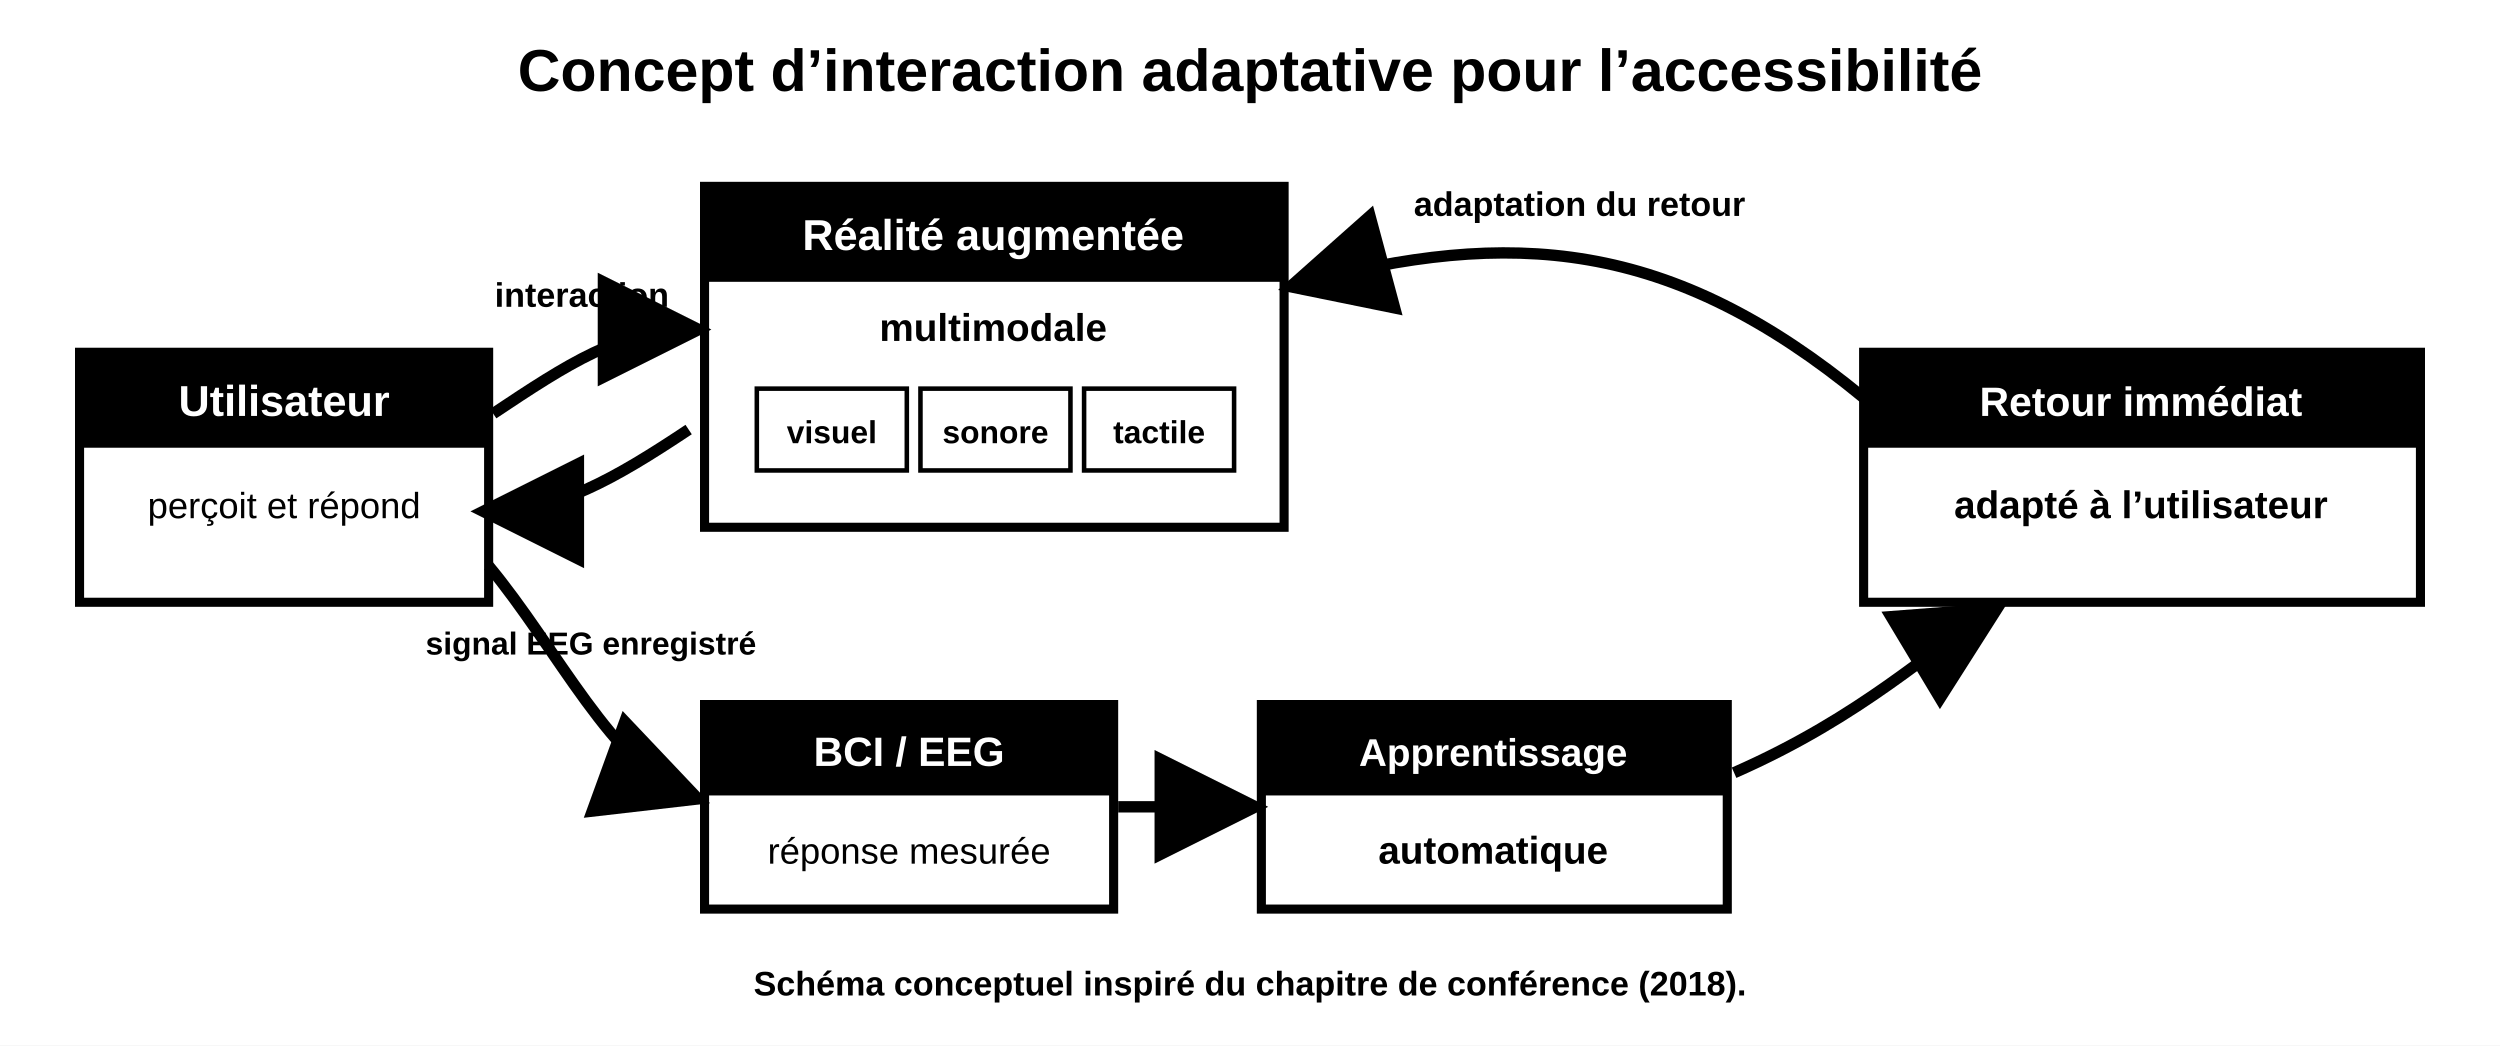
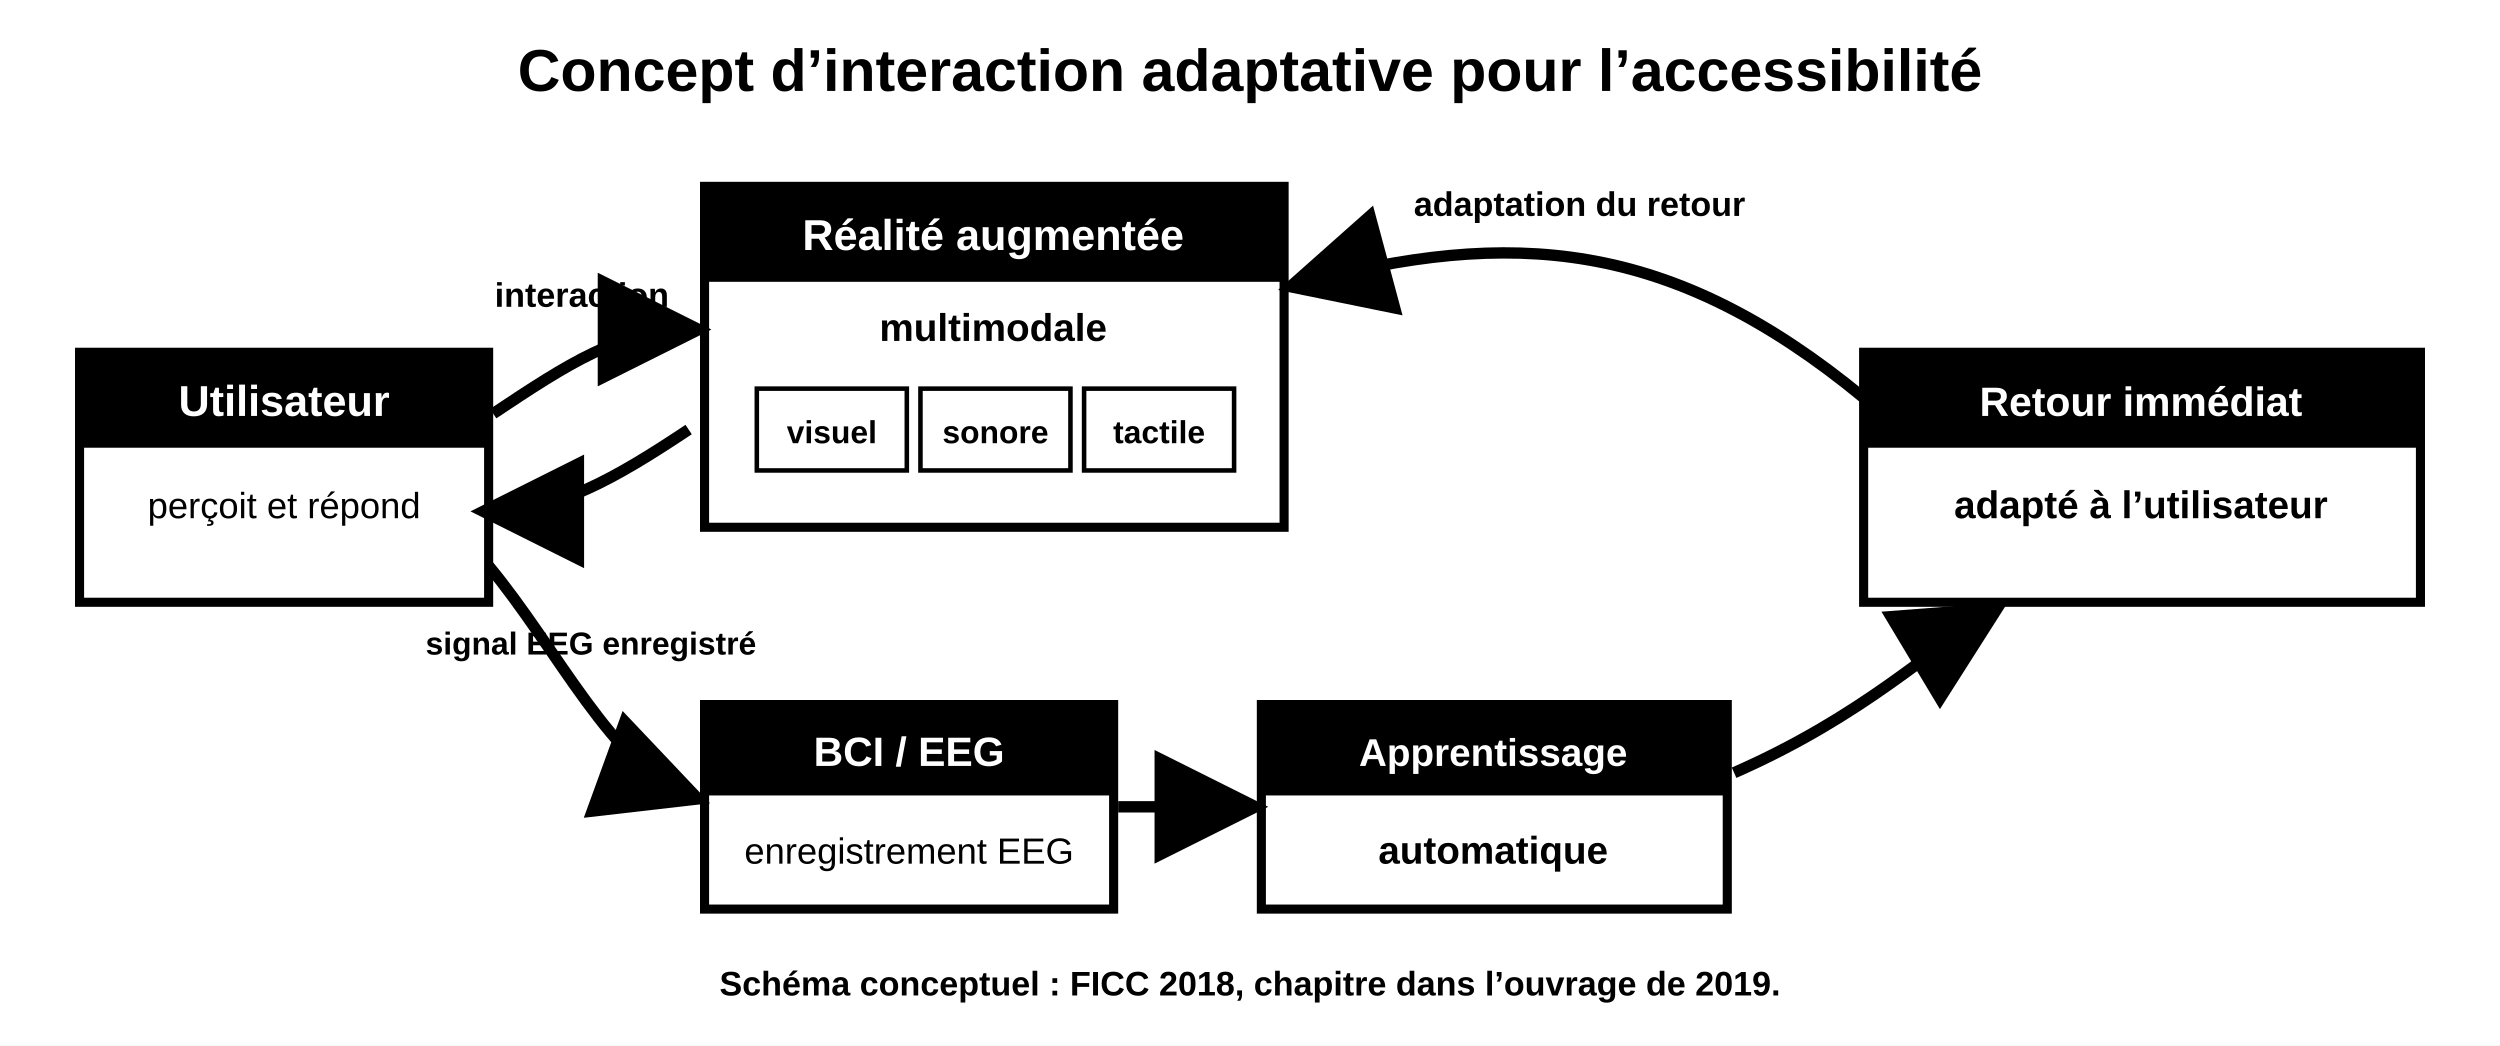
- <svg xmlns="http://www.w3.org/2000/svg" viewBox="0 0 1100 460" role="img" aria-labelledby="title desc">
+ <svg xmlns="http://www.w3.org/2000/svg" xml:lang="fr" lang="fr" viewBox="0 0 1100 460" role="img" aria-labelledby="title desc">
  <defs>
    <marker id="arrow" markerWidth="10" markerHeight="10" refX="8" refY="5" orient="auto">
      <path d="M0,0 L10,5 L0,10 z" fill="#000000" />
    </marker>
  </defs>
  <rect width="1100" height="460" fill="#ffffff" />
  <text x="550" y="40" text-anchor="middle" font-family="Arial,sans-serif" font-size="26" font-weight="700" fill="#000000">Concept d’interaction adaptative pour l’accessibilité</text>
  <g font-family="Arial,sans-serif" text-anchor="middle">
    <rect x="35" y="155" width="180" height="110" fill="#ffffff" stroke="#000000" stroke-width="4" />
    <rect x="35" y="155" width="180" height="42" fill="#000000" />
    <text x="125" y="183" font-size="19" font-weight="700" fill="#ffffff">Utilisateur</text>
    <text x="125" y="228" font-size="16" fill="#000000">perçoit et répond</text>
    <rect x="310" y="82" width="255" height="150" fill="#ffffff" stroke="#000000" stroke-width="4" />
    <rect x="310" y="82" width="255" height="42" fill="#000000" />
    <text x="437" y="110" font-size="19" font-weight="700" fill="#ffffff">Réalité augmentée</text>
    <text x="437" y="150" font-size="17" font-weight="700" fill="#000000">multimodale</text>
    <rect x="333" y="171" width="66" height="36" fill="#ffffff" stroke="#000000" stroke-width="2" />
    <text x="366" y="195" font-size="14" font-weight="700" fill="#000000">visuel</text>
    <rect x="405" y="171" width="66" height="36" fill="#ffffff" stroke="#000000" stroke-width="2" />
    <text x="438" y="195" font-size="14" font-weight="700" fill="#000000">sonore</text>
    <rect x="477" y="171" width="66" height="36" fill="#ffffff" stroke="#000000" stroke-width="2" />
    <text x="510" y="195" font-size="14" font-weight="700" fill="#000000">tactile</text>
    <rect x="310" y="310" width="180" height="90" fill="#ffffff" stroke="#000000" stroke-width="4" />
    <rect x="310" y="310" width="180" height="40" fill="#000000" />
    <text x="400" y="337" font-size="18" font-weight="700" fill="#ffffff">BCI / EEG</text>
-     <text x="400" y="380" font-size="16" fill="#000000">réponse mesurée</text>
+     <text x="400" y="380" font-size="16" fill="#000000">enregistrement EEG</text>
    <rect x="555" y="310" width="205" height="90" fill="#ffffff" stroke="#000000" stroke-width="4" />
    <rect x="555" y="310" width="205" height="40" fill="#000000" />
    <text x="657" y="337" font-size="17" font-weight="700" fill="#ffffff">Apprentissage</text>
    <text x="657" y="380" font-size="17" font-weight="700" fill="#000000">automatique</text>
    <rect x="820" y="155" width="245" height="110" fill="#ffffff" stroke="#000000" stroke-width="4" />
    <rect x="820" y="155" width="245" height="42" fill="#000000" />
    <text x="942" y="183" font-size="18" font-weight="700" fill="#ffffff">Retour immédiat</text>
    <text x="942" y="228" font-size="17" font-weight="700" fill="#000000">adapté à l’utilisateur</text>
  </g>
  <path d="M217 182 C250 160 273 145 303 145" fill="none" stroke="#000000" stroke-width="5" marker-end="url(#arrow)" />
  <path d="M303 189 C270 211 245 225 217 225" fill="none" stroke="#000000" stroke-width="5" marker-end="url(#arrow)" />
  <path d="M215 249 C245 285 270 338 303 350" fill="none" stroke="#000000" stroke-width="5" marker-end="url(#arrow)" />
  <path d="M492 355 H548" fill="none" stroke="#000000" stroke-width="5" marker-end="url(#arrow)" />
  <path d="M763 340 C820 315 850 285 875 270" fill="none" stroke="#000000" stroke-width="5" marker-end="url(#arrow)" />
  <path d="M820 175 C735 105 665 100 572 125" fill="none" stroke="#000000" stroke-width="5" marker-end="url(#arrow)" />
  <text x="256" y="135" text-anchor="middle" font-family="Arial,sans-serif" font-size="15" font-weight="700" fill="#000000">interaction</text>
  <text x="260" y="288" text-anchor="middle" font-family="Arial,sans-serif" font-size="14" font-weight="700" fill="#000000">signal EEG enregistré</text>
  <text x="695" y="95" text-anchor="middle" font-family="Arial,sans-serif" font-size="15" font-weight="700" fill="#000000">adaptation du retour</text>
-   <text x="550" y="438" text-anchor="middle" font-family="Arial,sans-serif" font-size="15" font-weight="700" fill="#000000">Schéma conceptuel inspiré du chapitre de conférence (2018).</text>
+   <text x="550" y="438" text-anchor="middle" font-family="Arial,sans-serif" font-size="15" font-weight="700" fill="#000000">Schéma conceptuel : FICC 2018, chapitre dans l’ouvrage de 2019.</text>
</svg>
